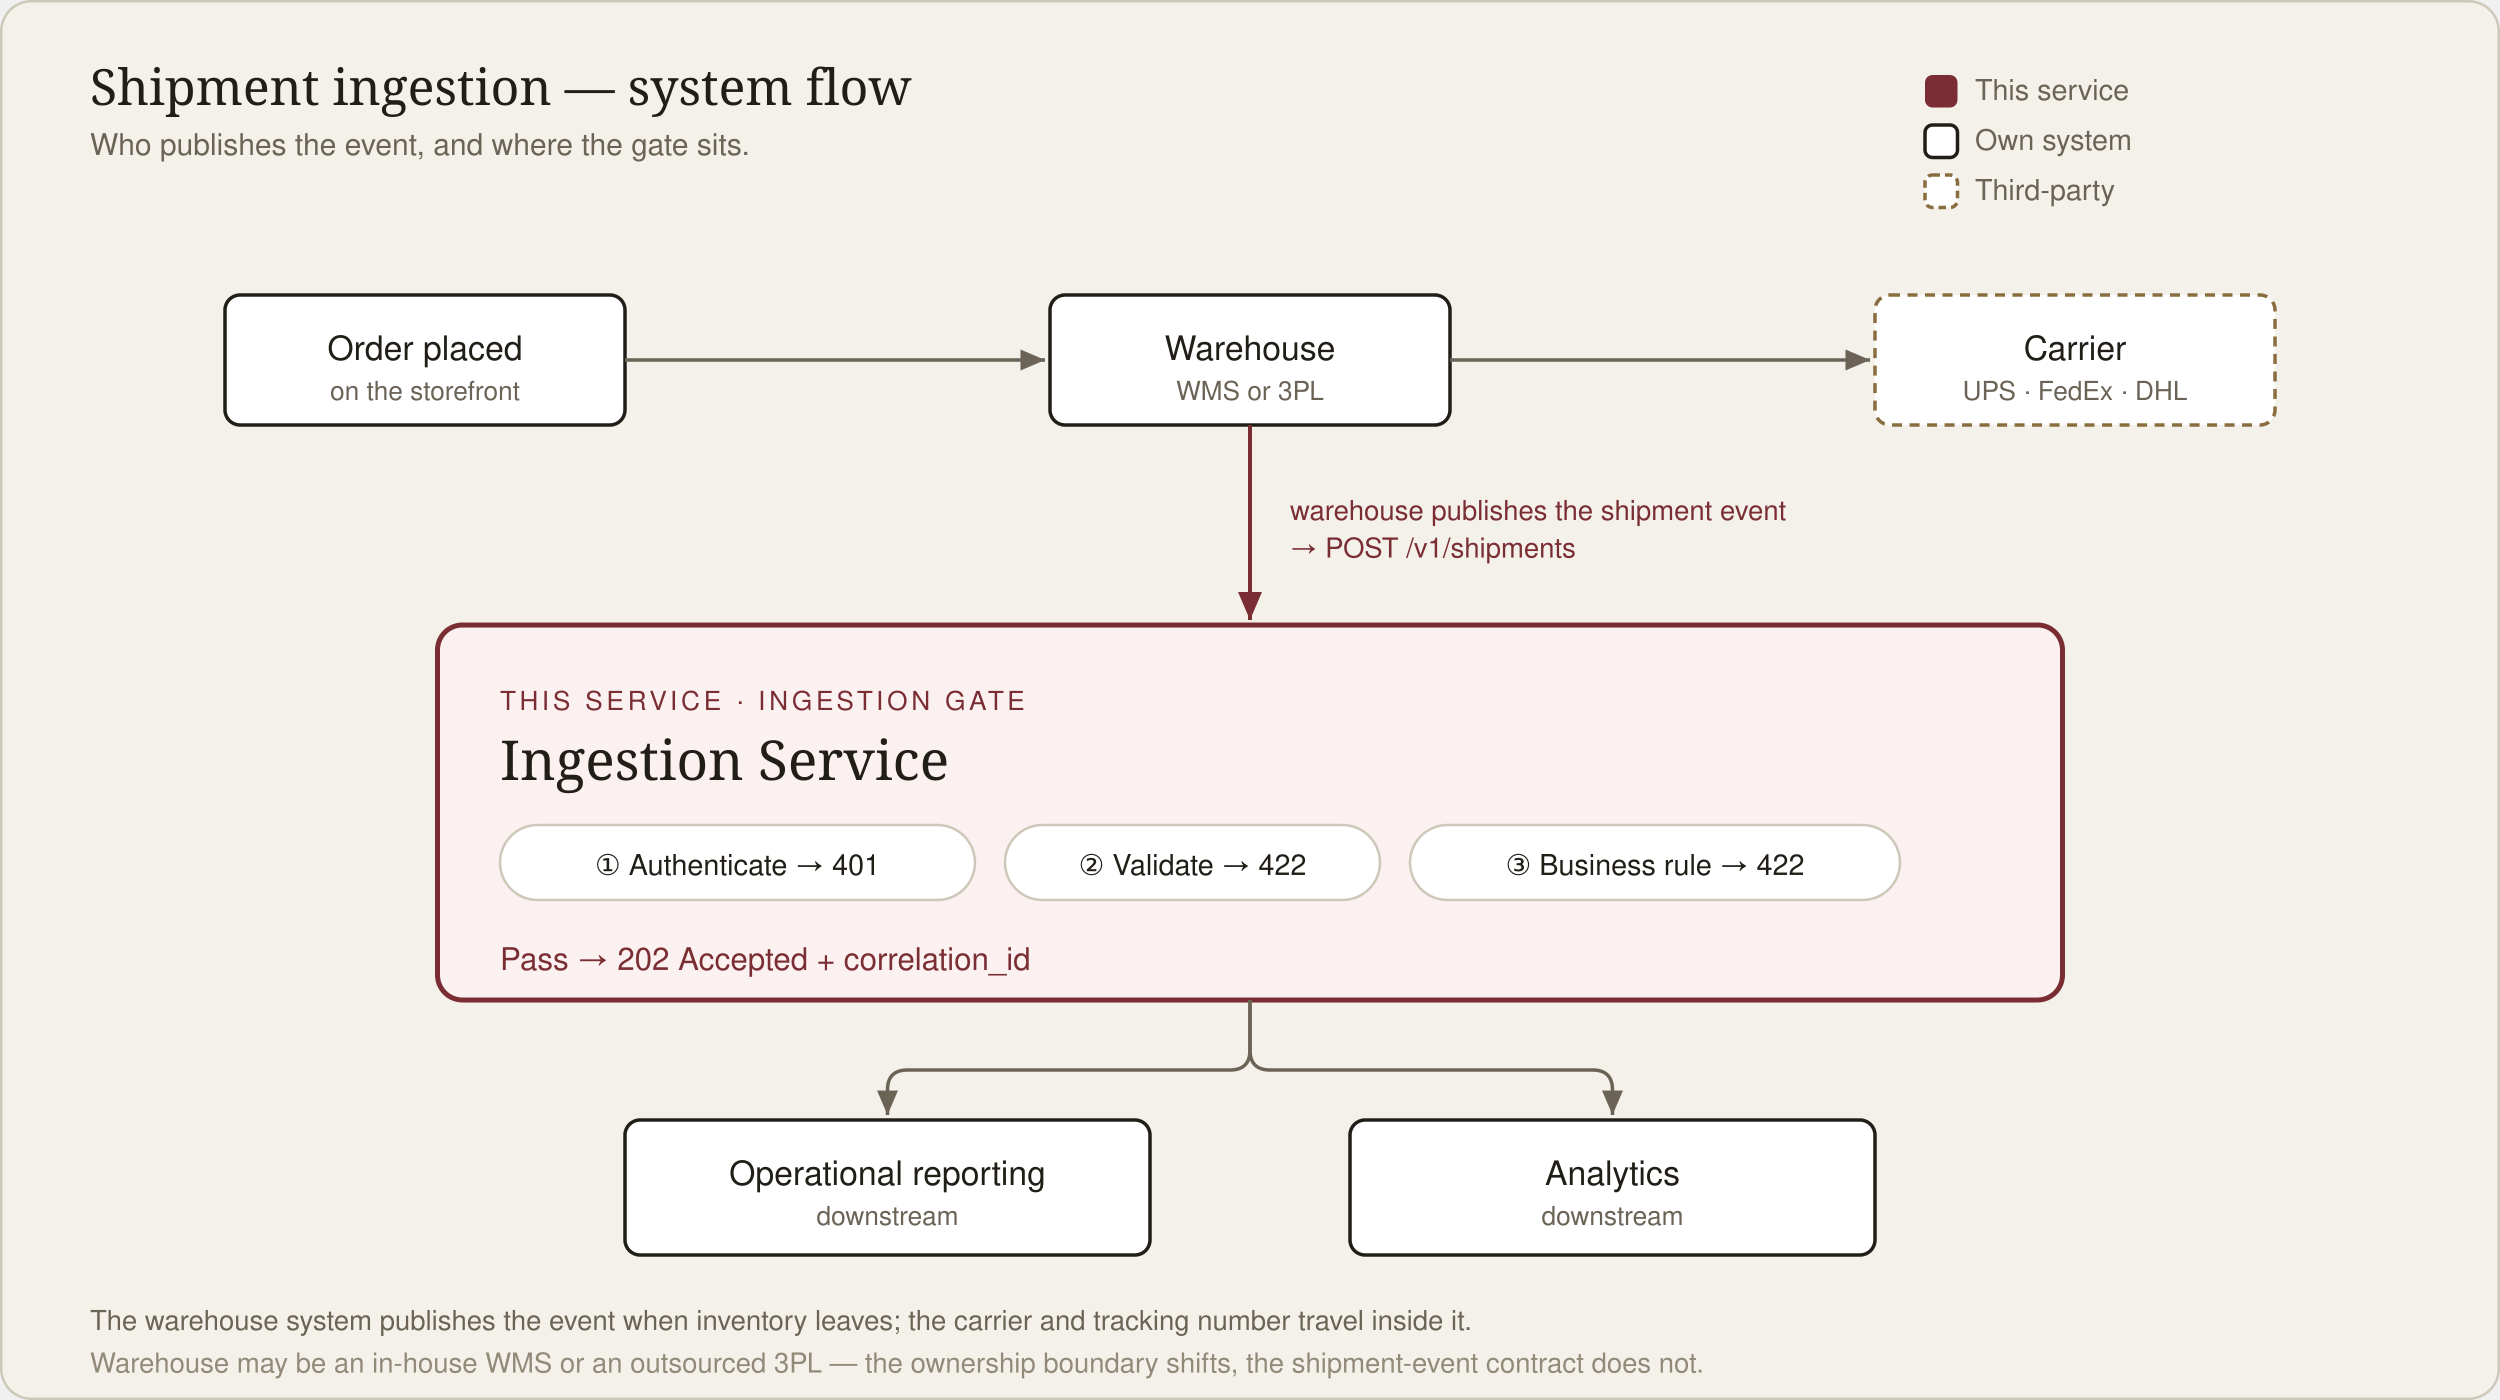
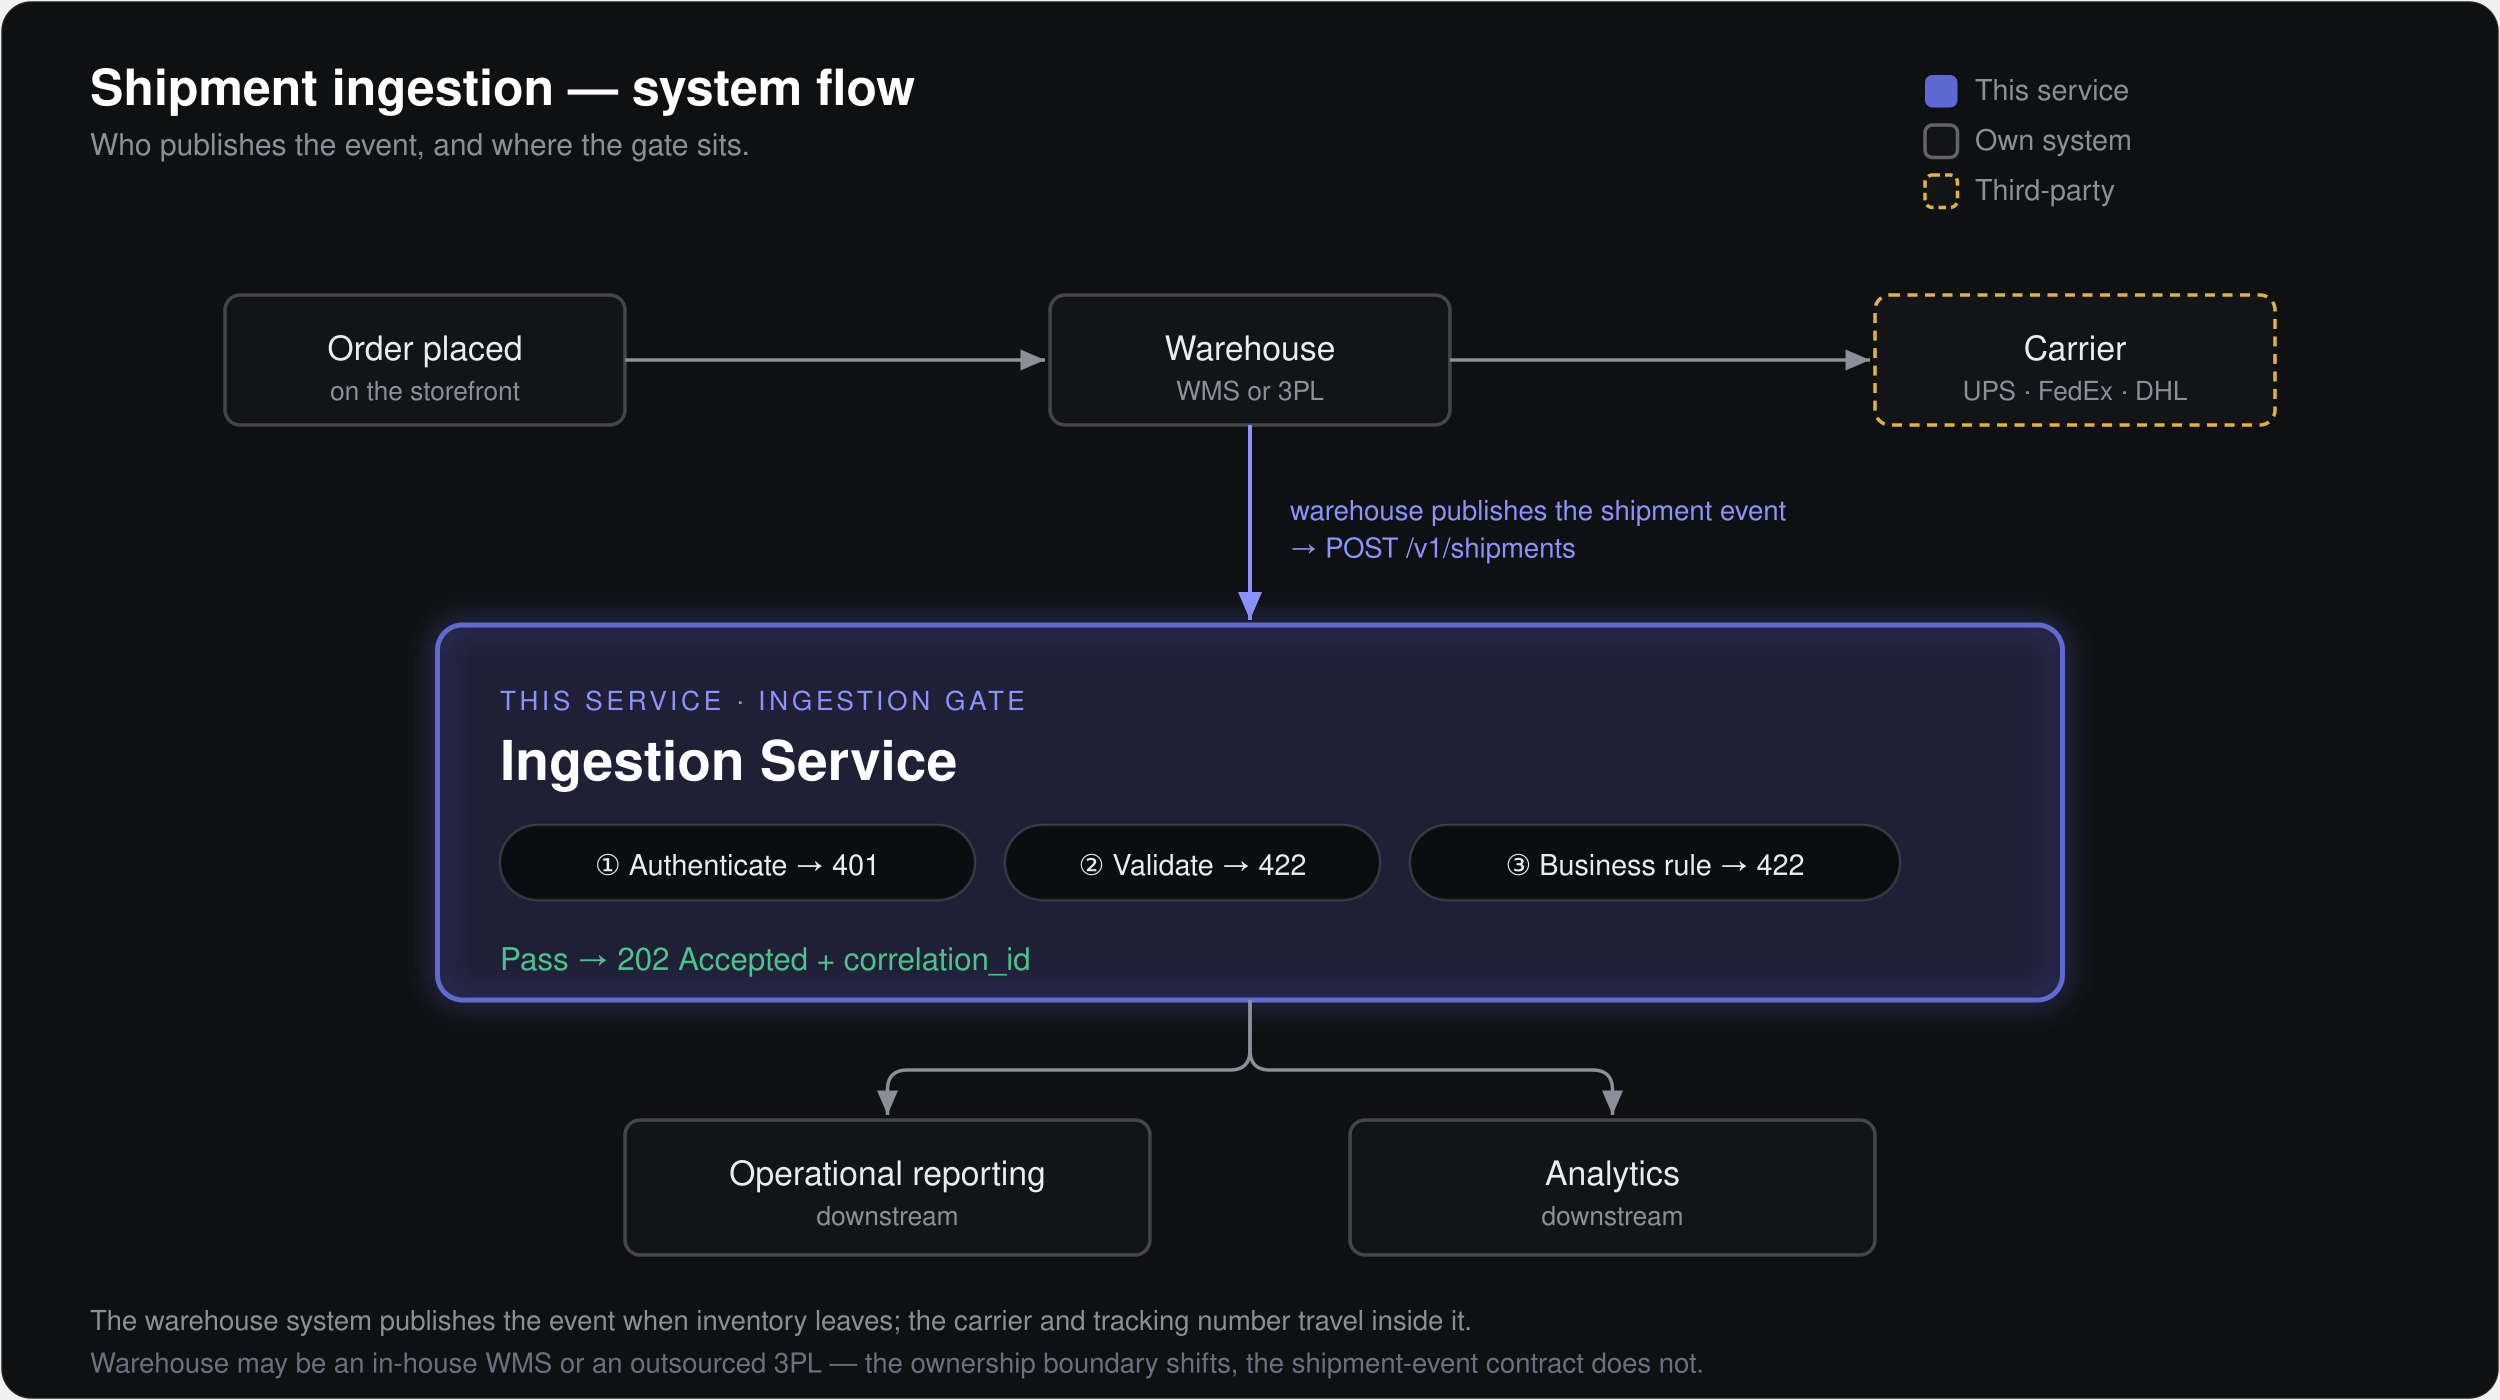
<svg xmlns="http://www.w3.org/2000/svg" viewBox="0 0 1000 560" font-family="Helvetica, Arial, sans-serif">
  <defs>
    <marker id="arw" markerWidth="9" markerHeight="9" refX="7" refY="3" orient="auto">
-       <path d="M0,0 L7,3 L0,6 z" fill="#6b6456" />
+       <path d="M0,0 L7,3 L0,6 z" fill="#8a8f98" />
    </marker>
    <marker id="arwC" markerWidth="9" markerHeight="9" refX="7" refY="3" orient="auto">
-       <path d="M0,0 L7,3 L0,6 z" fill="#7a2e34" />
+       <path d="M0,0 L7,3 L0,6 z" fill="#8b93ff" />
    </marker>
+     <filter id="glow" x="-20%" y="-20%" width="140%" height="140%">
+       <feGaussianBlur stdDeviation="6" result="b" />
+       <feMerge>
+         <feMergeNode in="b" />
+         <feMergeNode in="SourceGraphic" />
+       </feMerge>
+     </filter>
  </defs>
-   <rect x="0.5" y="0.5" width="999" height="559" rx="12" fill="#f4f1ea" stroke="#cec8ba" />
-   <text x="36" y="42" font-family="Georgia, serif" font-size="20" fill="#211e18">Shipment ingestion — system flow</text>
-   <text x="36" y="62" font-size="12" fill="#6b6456">Who publishes the event, and where the gate sits.</text>
-   <g font-size="11.5" fill="#6b6456">
-     <rect x="770" y="30" width="13" height="13" rx="3" fill="#7a2e34" />
+   <rect x="0.5" y="0.5" width="999" height="559" rx="12" fill="#0f1011" stroke="rgba(255,255,255,0.09)" />
+   <text x="36" y="42" font-size="20" font-weight="600" fill="#ffffff">Shipment ingestion — system flow</text>
+   <text x="36" y="62" font-size="12" fill="#8a8f98">Who publishes the event, and where the gate sits.</text>
+   <g font-size="11.5" fill="#8a8f98">
+     <rect x="770" y="30" width="13" height="13" rx="3" fill="#5e6ad2" />
    <text x="790" y="40">This service</text>
-     <rect x="770" y="50" width="13" height="13" rx="3" fill="#ffffff" stroke="#211e18" stroke-width="1.4" />
+     <rect x="770" y="50" width="13" height="13" rx="3" fill="#131417" stroke="rgba(255,255,255,0.35)" stroke-width="1.4" />
    <text x="790" y="60">Own system</text>
-     <rect x="770" y="70" width="13" height="13" rx="3" fill="#ffffff" stroke="#8a6d3f" stroke-width="1.4" stroke-dasharray="3 2" />
+     <rect x="770" y="70" width="13" height="13" rx="3" fill="#131417" stroke="#e3b341" stroke-width="1.4" stroke-dasharray="3 2" />
    <text x="790" y="80">Third-party</text>
  </g>
-   <rect x="90" y="118" width="160" height="52" rx="6" fill="#ffffff" stroke="#211e18" stroke-width="1.4" />
-   <text x="170" y="144" text-anchor="middle" font-size="13.5" fill="#211e18">Order placed</text>
-   <text x="170" y="160" text-anchor="middle" font-size="10.5" fill="#6b6456">on the storefront</text>
-   <rect x="420" y="118" width="160" height="52" rx="6" fill="#ffffff" stroke="#211e18" stroke-width="1.4" />
-   <text x="500" y="144" text-anchor="middle" font-size="13.5" fill="#211e18">Warehouse</text>
-   <text x="500" y="160" text-anchor="middle" font-size="10.5" fill="#6b6456">WMS or 3PL</text>
-   <rect x="750" y="118" width="160" height="52" rx="6" fill="#ffffff" stroke="#8a6d3f" stroke-width="1.4" stroke-dasharray="4 3" />
-   <text x="830" y="144" text-anchor="middle" font-size="13.5" fill="#211e18">Carrier</text>
-   <text x="830" y="160" text-anchor="middle" font-size="10.5" fill="#6b6456">UPS · FedEx · DHL</text>
-   <line x1="250" y1="144" x2="418" y2="144" stroke="#6b6456" stroke-width="1.4" marker-end="url(#arw)" />
-   <line x1="580" y1="144" x2="748" y2="144" stroke="#6b6456" stroke-width="1.4" marker-end="url(#arw)" />
-   <line x1="500" y1="170" x2="500" y2="248" stroke="#7a2e34" stroke-width="1.6" marker-end="url(#arwC)" />
-   <text x="516" y="208" font-size="11" fill="#7a2e34">warehouse publishes the shipment event</text>
-   <text x="516" y="223" font-size="11" fill="#7a2e34">→ POST /v1/shipments</text>
-   <rect x="175" y="250" width="650" height="150" rx="10" fill="#fbf1f0" stroke="#7a2e34" stroke-width="2" />
-   <text x="200" y="284" font-size="10.5" letter-spacing="1.5" fill="#7a2e34">THIS SERVICE · INGESTION GATE</text>
-   <text x="200" y="312" font-family="Georgia, serif" font-size="22" fill="#211e18">Ingestion Service</text>
-   <rect x="200" y="330" width="190" height="30" rx="15" fill="#ffffff" stroke="#cec8ba" />
-   <text x="295" y="350" text-anchor="middle" font-size="11.5" fill="#211e18">① Authenticate → 401</text>
-   <rect x="402" y="330" width="150" height="30" rx="15" fill="#ffffff" stroke="#cec8ba" />
-   <text x="477" y="350" text-anchor="middle" font-size="11.5" fill="#211e18">② Validate → 422</text>
-   <rect x="564" y="330" width="196" height="30" rx="15" fill="#ffffff" stroke="#cec8ba" />
-   <text x="662" y="350" text-anchor="middle" font-size="11.5" fill="#211e18">③ Business rule → 422</text>
-   <text x="200" y="388" font-size="12.5" fill="#7a2e34">Pass → 202 Accepted + correlation_id</text>
-   <path d="M500,400 L500,420 Q500,428 492,428 L363,428 Q355,428 355,436 L355,446" fill="none" stroke="#6b6456" stroke-width="1.4" marker-end="url(#arw)" />
-   <path d="M500,400 L500,420 Q500,428 508,428 L637,428 Q645,428 645,436 L645,446" fill="none" stroke="#6b6456" stroke-width="1.4" marker-end="url(#arw)" />
-   <rect x="250" y="448" width="210" height="54" rx="6" fill="#ffffff" stroke="#211e18" stroke-width="1.4" />
-   <text x="355" y="474" text-anchor="middle" font-size="13.5" fill="#211e18">Operational reporting</text>
-   <text x="355" y="490" text-anchor="middle" font-size="10.5" fill="#6b6456">downstream</text>
-   <rect x="540" y="448" width="210" height="54" rx="6" fill="#ffffff" stroke="#211e18" stroke-width="1.4" />
-   <text x="645" y="474" text-anchor="middle" font-size="13.5" fill="#211e18">Analytics</text>
-   <text x="645" y="490" text-anchor="middle" font-size="10.5" fill="#6b6456">downstream</text>
-   <text x="36" y="532" font-size="11" fill="#6b6456">The warehouse system publishes the event when inventory leaves; the carrier and tracking number travel inside it.</text>
-   <text x="36" y="549" font-size="11" fill="#928a79">Warehouse may be an in-house WMS or an outsourced 3PL — the ownership boundary shifts, the shipment-event contract does not.</text>
+   <rect x="90" y="118" width="160" height="52" rx="6" fill="#131417" stroke="rgba(255,255,255,0.22)" stroke-width="1.4" />
+   <text x="170" y="144" text-anchor="middle" font-size="13.5" fill="#eaecef">Order placed</text>
+   <text x="170" y="160" text-anchor="middle" font-size="10.5" fill="#8a8f98">on the storefront</text>
+   <rect x="420" y="118" width="160" height="52" rx="6" fill="#131417" stroke="rgba(255,255,255,0.22)" stroke-width="1.4" />
+   <text x="500" y="144" text-anchor="middle" font-size="13.5" fill="#eaecef">Warehouse</text>
+   <text x="500" y="160" text-anchor="middle" font-size="10.5" fill="#8a8f98">WMS or 3PL</text>
+   <rect x="750" y="118" width="160" height="52" rx="6" fill="#131417" stroke="#e3b341" stroke-width="1.4" stroke-dasharray="4 3" />
+   <text x="830" y="144" text-anchor="middle" font-size="13.5" fill="#eaecef">Carrier</text>
+   <text x="830" y="160" text-anchor="middle" font-size="10.5" fill="#8a8f98">UPS · FedEx · DHL</text>
+   <line x1="250" y1="144" x2="418" y2="144" stroke="#8a8f98" stroke-width="1.4" marker-end="url(#arw)" />
+   <line x1="580" y1="144" x2="748" y2="144" stroke="#8a8f98" stroke-width="1.4" marker-end="url(#arw)" />
+   <line x1="500" y1="170" x2="500" y2="248" stroke="#8b93ff" stroke-width="1.6" marker-end="url(#arwC)" />
+   <text x="516" y="208" font-size="11" fill="#8b93ff">warehouse publishes the shipment event</text>
+   <text x="516" y="223" font-size="11" fill="#8b93ff">→ POST /v1/shipments</text>
+   <rect x="175" y="250" width="650" height="150" rx="10" fill="rgba(94,106,210,0.10)" stroke="#5e6ad2" stroke-width="2" filter="url(#glow)" />
+   <text x="200" y="284" font-size="10.5" letter-spacing="1.5" fill="#8b93ff">THIS SERVICE · INGESTION GATE</text>
+   <text x="200" y="312" font-size="22" font-weight="600" fill="#ffffff">Ingestion Service</text>
+   <rect x="200" y="330" width="190" height="30" rx="15" fill="#0c0d0f" stroke="rgba(255,255,255,0.14)" />
+   <text x="295" y="350" text-anchor="middle" font-size="11.5" fill="#eaecef">① Authenticate → 401</text>
+   <rect x="402" y="330" width="150" height="30" rx="15" fill="#0c0d0f" stroke="rgba(255,255,255,0.14)" />
+   <text x="477" y="350" text-anchor="middle" font-size="11.5" fill="#eaecef">② Validate → 422</text>
+   <rect x="564" y="330" width="196" height="30" rx="15" fill="#0c0d0f" stroke="rgba(255,255,255,0.14)" />
+   <text x="662" y="350" text-anchor="middle" font-size="11.5" fill="#eaecef">③ Business rule → 422</text>
+   <text x="200" y="388" font-size="12.5" fill="#4cc38a">Pass → 202 Accepted + correlation_id</text>
+   <path d="M500,400 L500,420 Q500,428 492,428 L363,428 Q355,428 355,436 L355,446" fill="none" stroke="#8a8f98" stroke-width="1.4" marker-end="url(#arw)" />
+   <path d="M500,400 L500,420 Q500,428 508,428 L637,428 Q645,428 645,436 L645,446" fill="none" stroke="#8a8f98" stroke-width="1.4" marker-end="url(#arw)" />
+   <rect x="250" y="448" width="210" height="54" rx="6" fill="#131417" stroke="rgba(255,255,255,0.22)" stroke-width="1.4" />
+   <text x="355" y="474" text-anchor="middle" font-size="13.5" fill="#eaecef">Operational reporting</text>
+   <text x="355" y="490" text-anchor="middle" font-size="10.5" fill="#8a8f98">downstream</text>
+   <rect x="540" y="448" width="210" height="54" rx="6" fill="#131417" stroke="rgba(255,255,255,0.22)" stroke-width="1.4" />
+   <text x="645" y="474" text-anchor="middle" font-size="13.5" fill="#eaecef">Analytics</text>
+   <text x="645" y="490" text-anchor="middle" font-size="10.5" fill="#8a8f98">downstream</text>
+   <text x="36" y="532" font-size="11" fill="#8a8f98">The warehouse system publishes the event when inventory leaves; the carrier and tracking number travel inside it.</text>
+   <text x="36" y="549" font-size="11" fill="#6b7080">Warehouse may be an in-house WMS or an outsourced 3PL — the ownership boundary shifts, the shipment-event contract does not.</text>
</svg>
